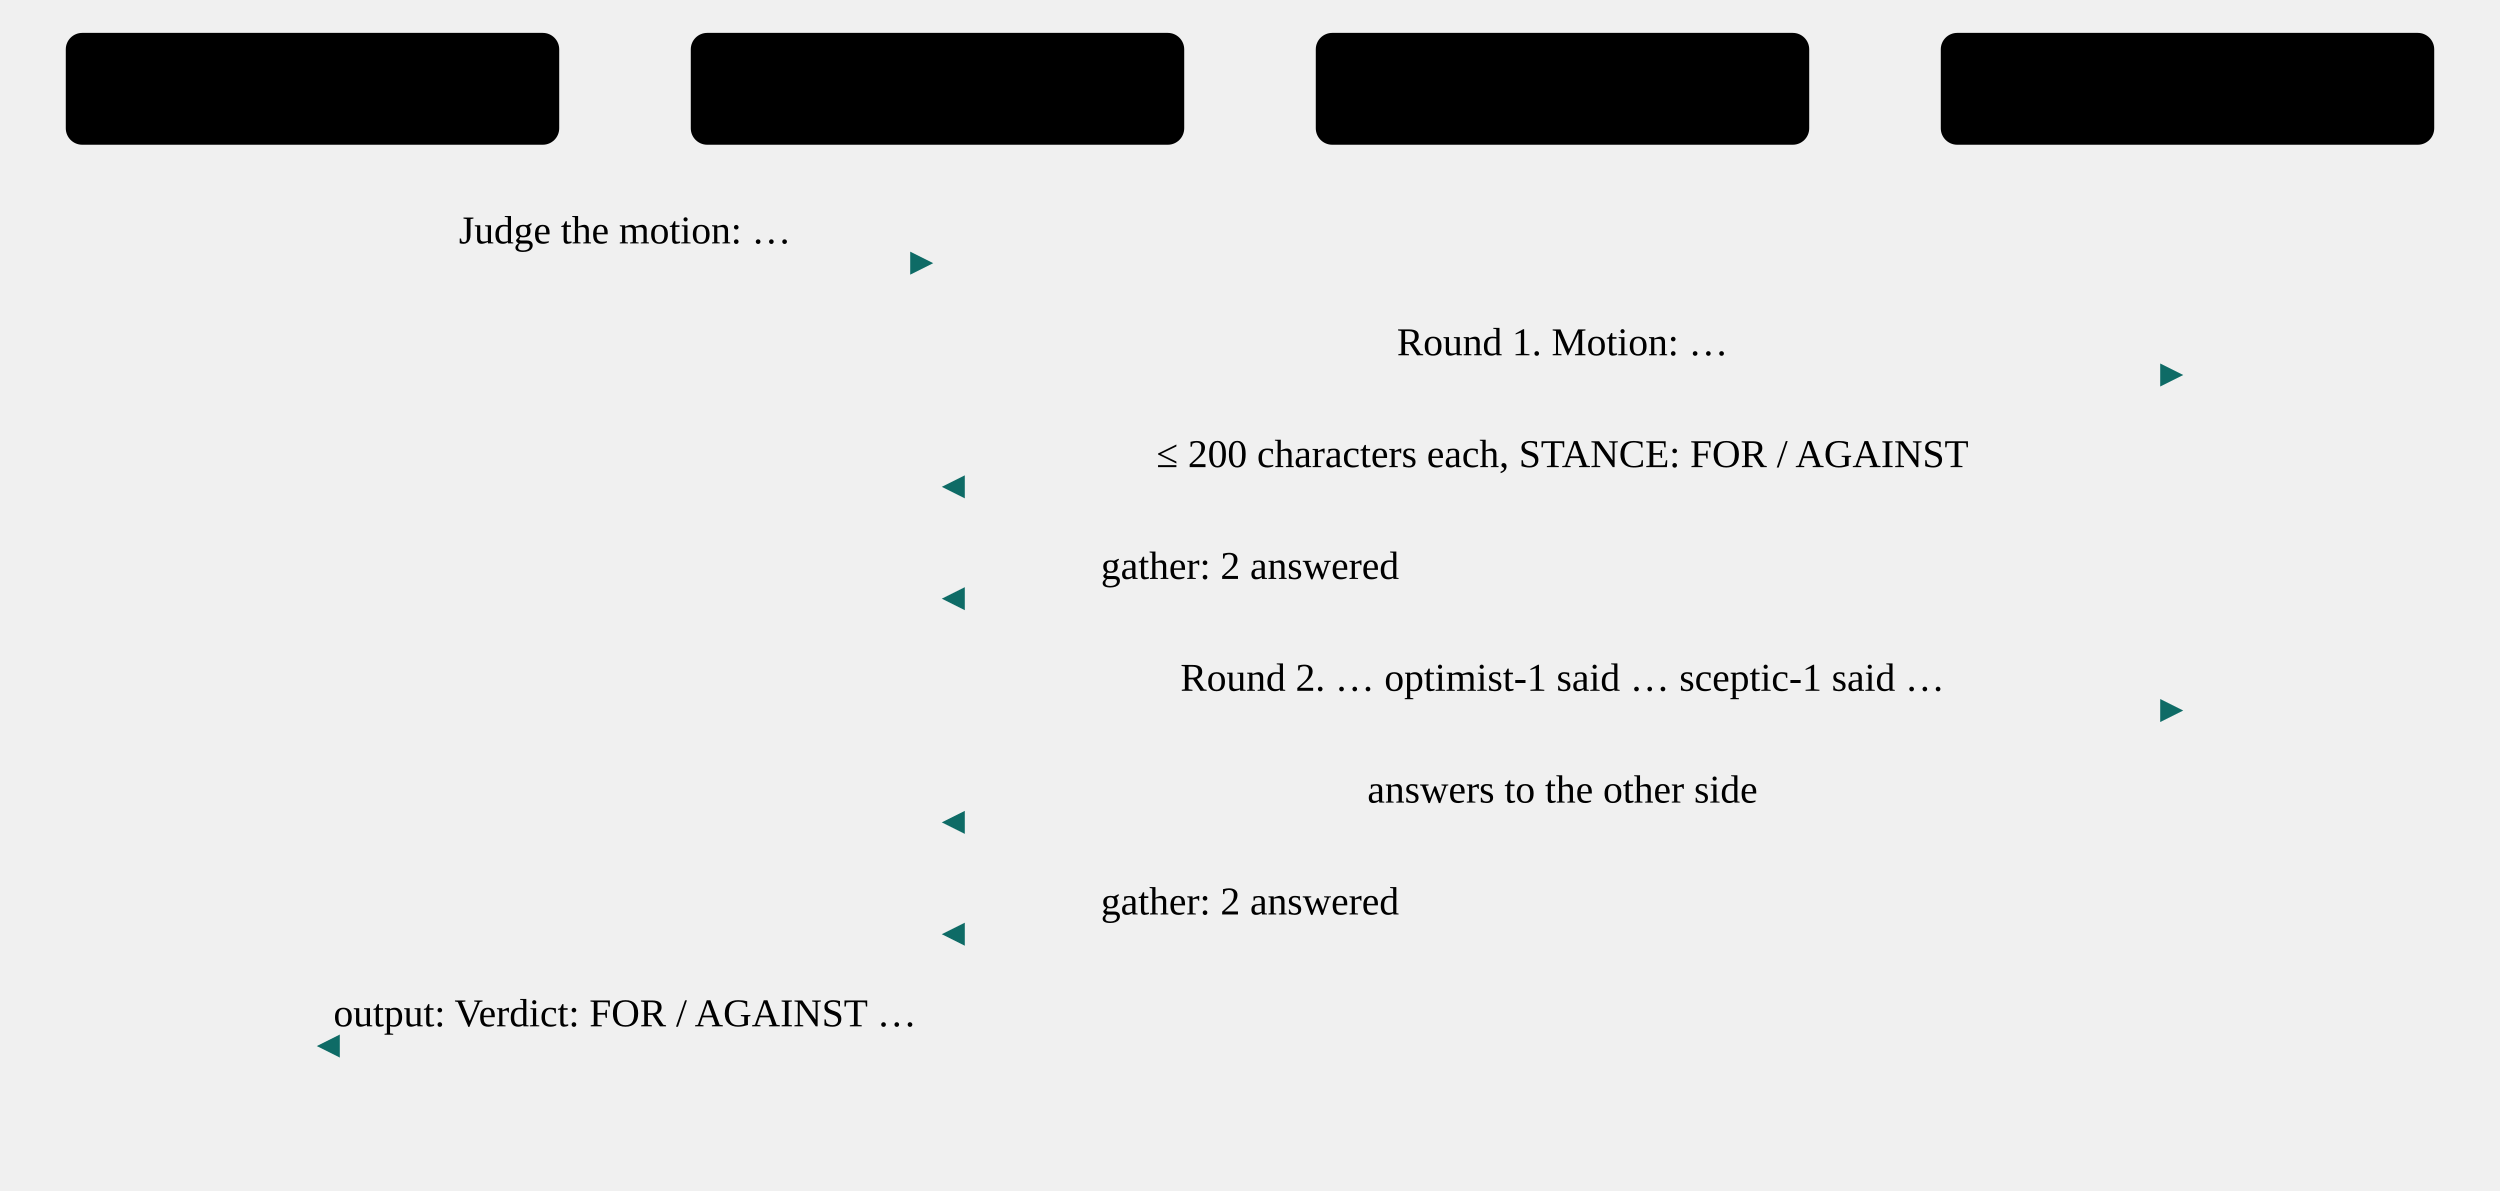
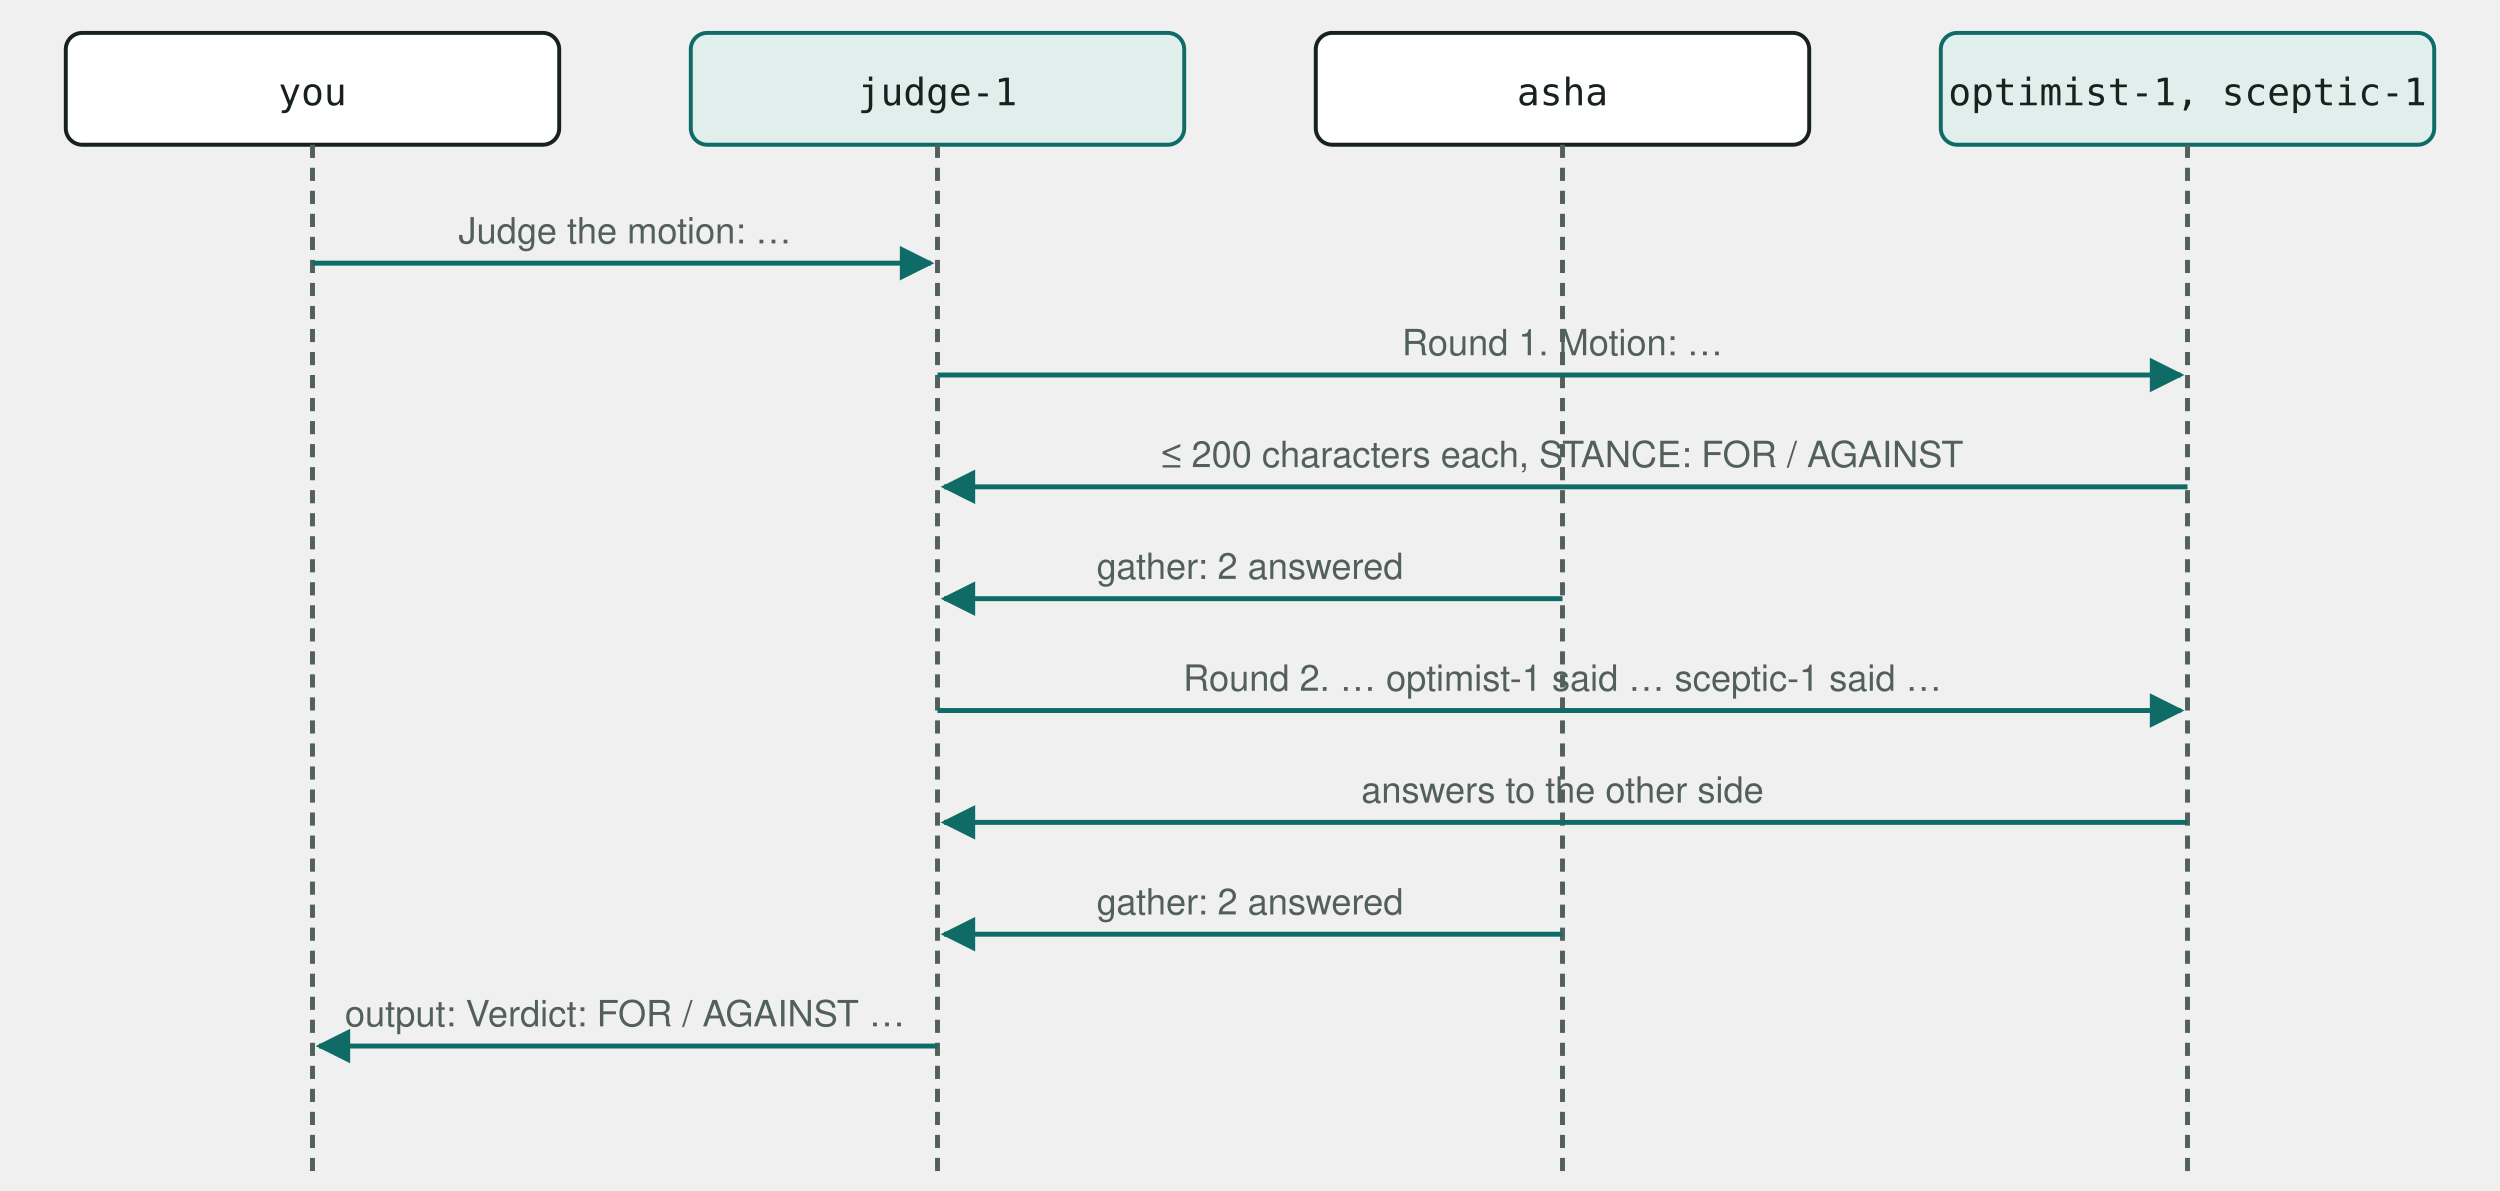
<svg xmlns="http://www.w3.org/2000/svg" viewBox="0 0 760 362" role="img" aria-labelledby="p09-t p09-d">
+   <style>
+   /* For a viewer showing this diagram on its own: docs/assets/docs.css, by tools/docs/svg-standalone.mts. */
+   svg:root { background: #ffffff; font-family: "IBM Plex Sans", -apple-system, "Segoe UI", Helvetica, Arial, sans-serif; }
+   svg:root .box { fill: #ffffff; stroke: #17211d; stroke-width: 1.2; }
+   svg:root .box.accent { fill: #e0efec; stroke: #0e6b66; }
+   svg:root .box.host { fill: #f1f4f2; stroke: #52605a; stroke-dasharray: 4 3; }
+   svg:root .box.planned { fill: #ece8f8; stroke: #5b44b0; stroke-dasharray: 4 3; }
+   svg:root .label { fill: #17211d; font-size: 13px; }
+   svg:root .label.small { font-size: 11px; fill: #52605a; }
+   svg:root .label.mono { font-family: "IBM Plex Mono", ui-monospace, "SF Mono", Menlo, Consolas, monospace; font-size: 11.5px; }
+   svg:root .label.title { font-weight: 600; }
+   svg:root .edge { stroke: #0e6b66; stroke-width: 1.5; fill: none; }
+   svg:root .edge.dim { stroke: #52605a; stroke-dasharray: 4 3; }
+   </style>
  <defs>
    <marker id="p09-a" viewBox="0 0 10 10" refX="9" refY="5" markerWidth="7" markerHeight="7" orient="auto-start-reverse">
      <path d="M0 0L10 5L0 10z" fill="#0e6b66" />
    </marker>
  </defs>
  <rect class="box" x="20" y="10" width="150" height="34" rx="5" />
  <text class="label mono" x="95" y="32" text-anchor="middle">you</text>
  <path class="edge dim" d="M95 44 V356" />
  <rect class="box accent" x="210" y="10" width="150" height="34" rx="5" />
  <text class="label mono" x="285" y="32" text-anchor="middle">judge-1</text>
  <path class="edge dim" d="M285 44 V356" />
  <rect class="box" x="400" y="10" width="150" height="34" rx="5" />
  <text class="label mono" x="475" y="32" text-anchor="middle">asha</text>
  <path class="edge dim" d="M475 44 V356" />
  <rect class="box accent" x="590" y="10" width="150" height="34" rx="5" />
  <text class="label mono" x="665" y="32" text-anchor="middle">optimist-1, sceptic-1</text>
  <path class="edge dim" d="M665 44 V356" />
  <path class="edge" d="M95 80 H283" marker-end="url(#p09-a)" />
  <text class="label small" x="190" y="74" text-anchor="middle">Judge the motion: …</text>
  <path class="edge" d="M285 114 H663" marker-end="url(#p09-a)" />
  <text class="label small" x="475" y="108" text-anchor="middle">Round 1. Motion: …</text>
  <path class="edge" d="M665 148 H287" marker-end="url(#p09-a)" />
  <text class="label small" x="475" y="142" text-anchor="middle">≤ 200 characters each, STANCE: FOR / AGAINST</text>
  <path class="edge" d="M475 182 H287" marker-end="url(#p09-a)" />
  <text class="label small" x="380" y="176" text-anchor="middle">gather: 2 answered</text>
  <path class="edge" d="M285 216 H663" marker-end="url(#p09-a)" />
  <text class="label small" x="475" y="210" text-anchor="middle">Round 2. … optimist-1 said … sceptic-1 said …</text>
  <path class="edge" d="M665 250 H287" marker-end="url(#p09-a)" />
  <text class="label small" x="475" y="244" text-anchor="middle">answers to the other side</text>
  <path class="edge" d="M475 284 H287" marker-end="url(#p09-a)" />
  <text class="label small" x="380" y="278" text-anchor="middle">gather: 2 answered</text>
  <path class="edge" d="M285 318 H97" marker-end="url(#p09-a)" />
  <text class="label small" x="190" y="312" text-anchor="middle">output: Verdict: FOR / AGAINST …</text>
</svg>
